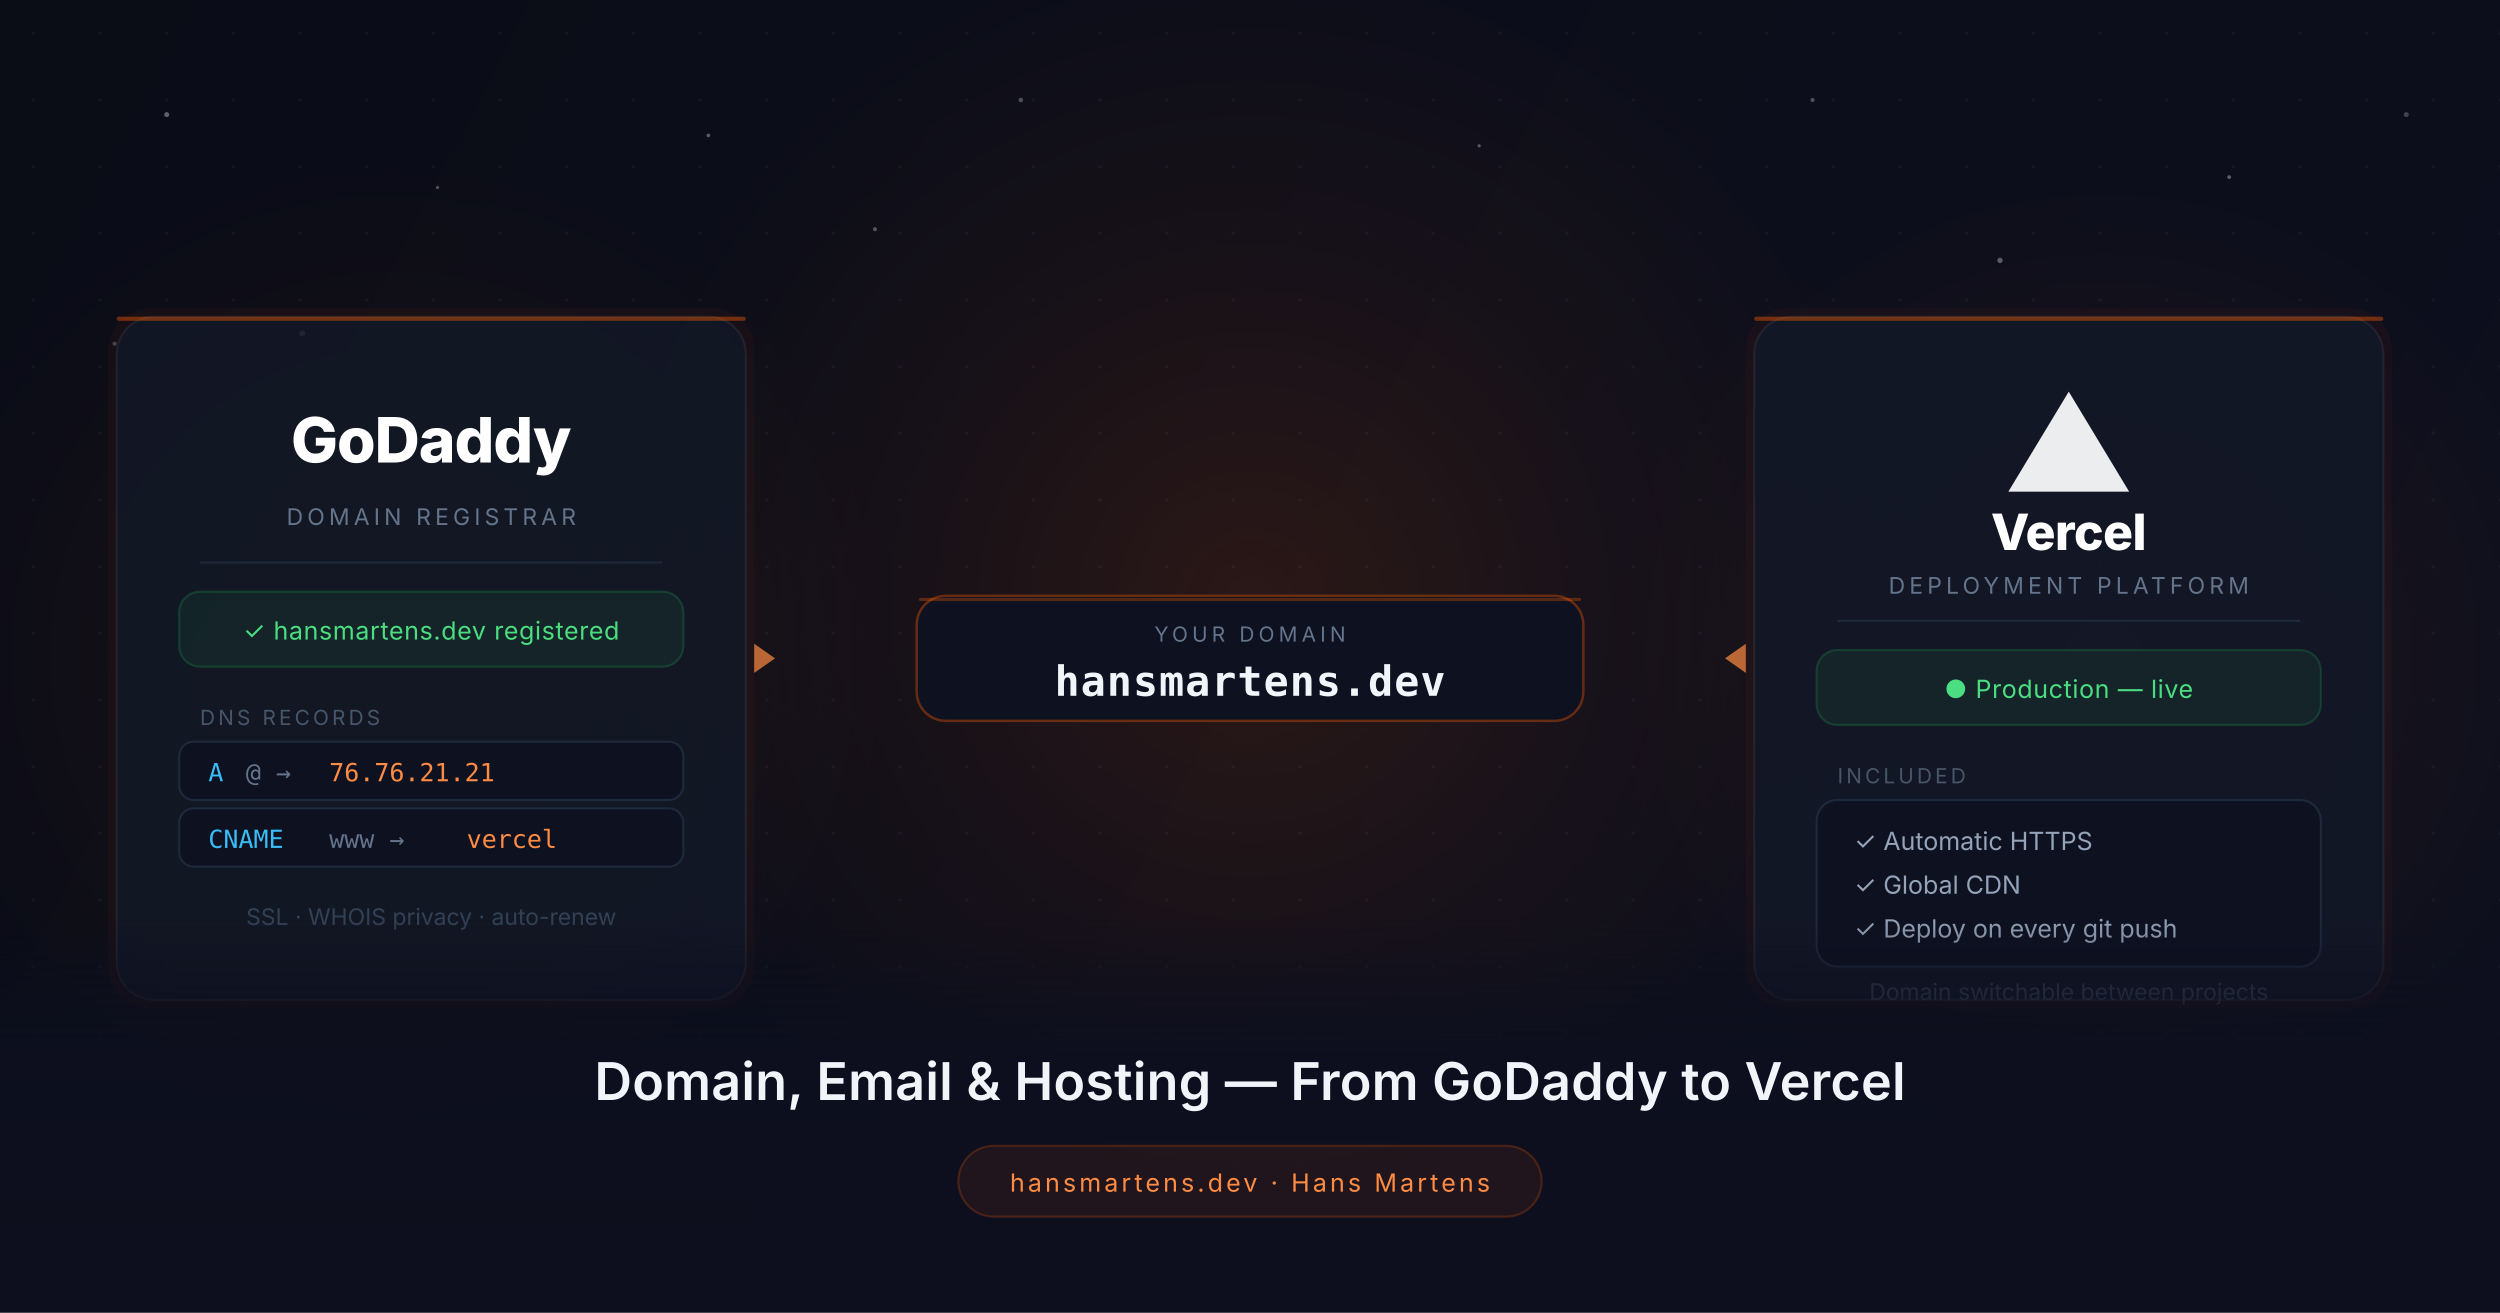
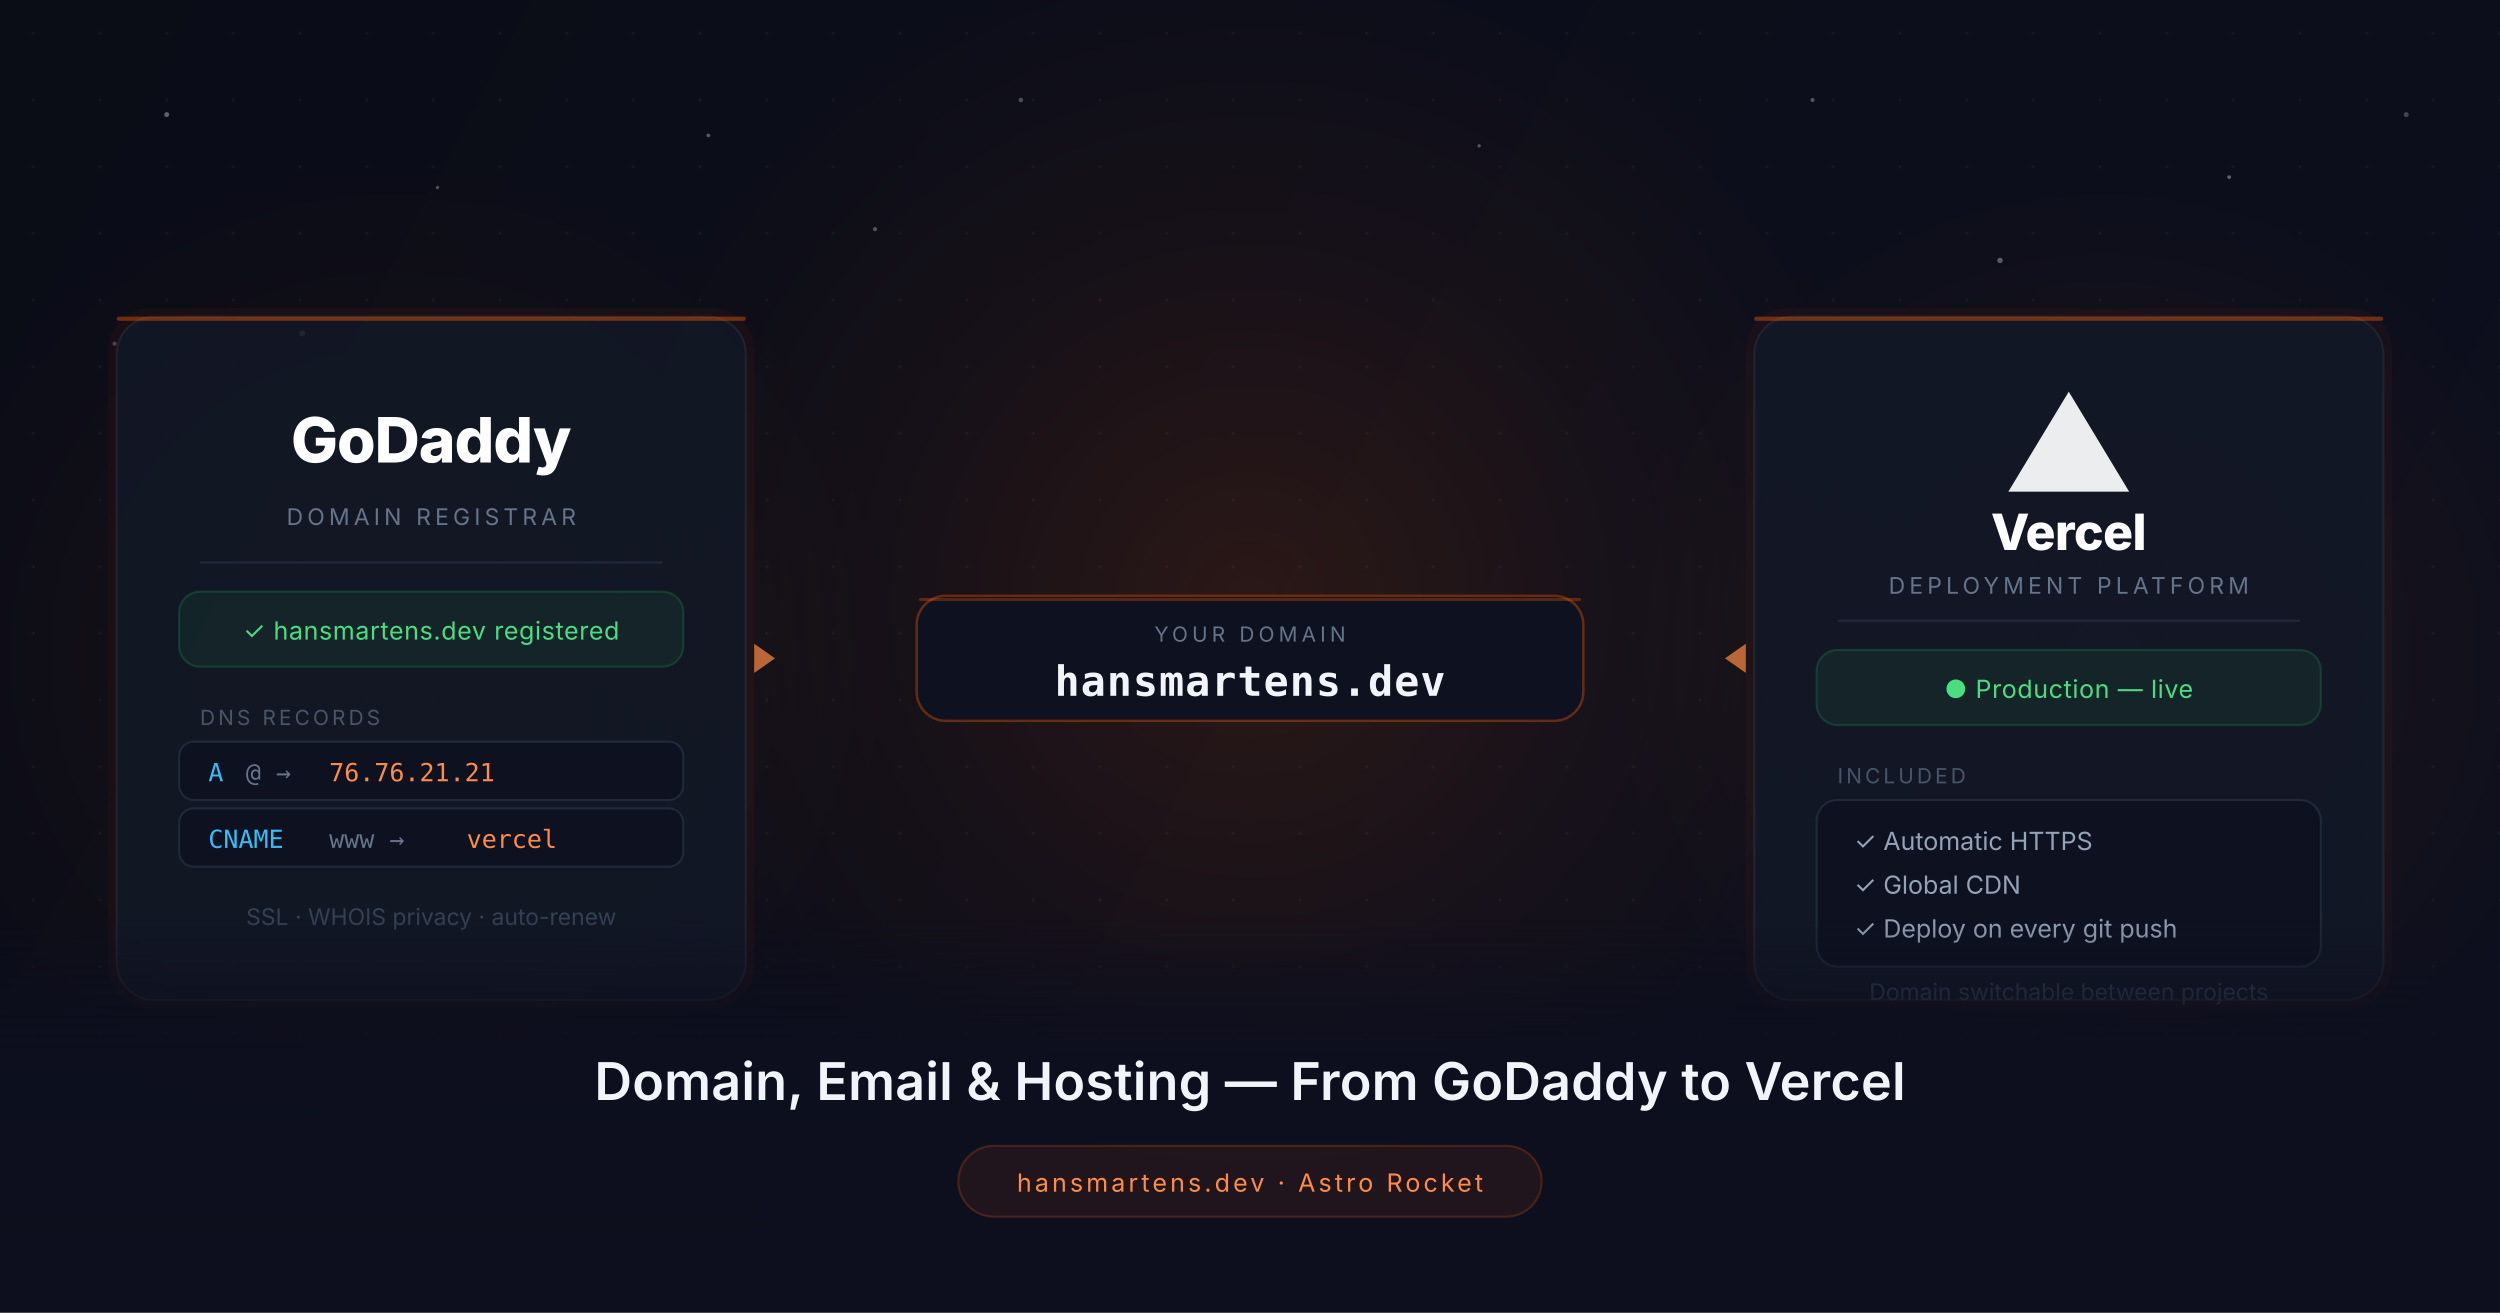
<svg xmlns="http://www.w3.org/2000/svg" width="1200" height="630" viewBox="0 0 1200 630" fill="none">
  <defs>
    <linearGradient id="bg" x1="0" y1="0" x2="1200" y2="630" gradientUnits="userSpaceOnUse">
      <stop offset="0%" stop-color="#0a0c16" />
      <stop offset="100%" stop-color="#0d0f1e" />
    </linearGradient>
    <radialGradient id="mainGlow" cx="600" cy="290" r="320" gradientUnits="userSpaceOnUse">
      <stop offset="0%" stop-color="#ff5d01" stop-opacity="0.13" />
      <stop offset="60%" stop-color="#ff5d01" stop-opacity="0.04" />
      <stop offset="100%" stop-color="#ff5d01" stop-opacity="0" />
    </radialGradient>
    <radialGradient id="leftGlow" cx="190" cy="315" r="240" gradientUnits="userSpaceOnUse">
      <stop offset="0%" stop-color="#ff5d01" stop-opacity="0.07" />
      <stop offset="100%" stop-color="#ff5d01" stop-opacity="0" />
    </radialGradient>
    <radialGradient id="rightGlow" cx="1010" cy="315" r="240" gradientUnits="userSpaceOnUse">
      <stop offset="0%" stop-color="#ff5d01" stop-opacity="0.07" />
      <stop offset="100%" stop-color="#ff5d01" stop-opacity="0" />
    </radialGradient>
    <linearGradient id="bottomFade" x1="0" y1="440" x2="0" y2="630" gradientUnits="userSpaceOnUse">
      <stop offset="0%" stop-color="#0d0f1e" stop-opacity="0" />
      <stop offset="35%" stop-color="#0d0f1e" stop-opacity="0.95" />
      <stop offset="100%" stop-color="#0d0f1e" stop-opacity="1" />
    </linearGradient>
    <linearGradient id="connLine" x1="0" y1="0" x2="1" y2="0">
      <stop offset="0%" stop-color="#ff5d01" stop-opacity="0.3" />
      <stop offset="50%" stop-color="#ff8c42" stop-opacity="0.7" />
      <stop offset="100%" stop-color="#ff5d01" stop-opacity="0.3" />
    </linearGradient>
    <pattern id="grid" x="0" y="0" width="32" height="32" patternUnits="userSpaceOnUse">
      <circle cx="16" cy="16" r="0.8" fill="#ffffff" fill-opacity="0.04" />
    </pattern>
  </defs>
  <rect width="1200" height="630" fill="url(#bg)" />
  <rect width="1200" height="630" fill="url(#grid)" />
  <rect width="1200" height="630" fill="url(#mainGlow)" />
  <rect width="1200" height="630" fill="url(#leftGlow)" />
  <rect width="1200" height="630" fill="url(#rightGlow)" />
  <circle cx="80" cy="55" r="1.2" fill="#ffffff" opacity="0.35" />
  <circle cx="210" cy="90" r="0.8" fill="#ffffff" opacity="0.28" />
  <circle cx="55" cy="165" r="1.0" fill="#ffffff" opacity="0.22" />
  <circle cx="340" cy="65" r="0.9" fill="#ffffff" opacity="0.32" />
  <circle cx="490" cy="48" r="1.1" fill="#ffffff" opacity="0.26" />
  <circle cx="710" cy="70" r="0.8" fill="#ffffff" opacity="0.30" />
  <circle cx="870" cy="48" r="1.0" fill="#ffffff" opacity="0.28" />
  <circle cx="1070" cy="85" r="0.9" fill="#ffffff" opacity="0.34" />
  <circle cx="1155" cy="55" r="1.2" fill="#ffffff" opacity="0.22" />
  <circle cx="145" cy="160" r="1.4" fill="#ffffff" opacity="0.42" />
  <circle cx="960" cy="125" r="1.3" fill="#ffffff" opacity="0.32" />
  <circle cx="420" cy="110" r="1.0" fill="#ffffff" opacity="0.28" />
  <rect x="52" y="148" width="310" height="336" rx="20" fill="#ff5d01" fill-opacity="0.04" />
  <rect x="56" y="152" width="302" height="328" rx="18" fill="#111827" fill-opacity="0.85" stroke="#ffffff" stroke-opacity="0.06" stroke-width="1" />
  <rect x="56" y="152" width="302" height="2" rx="1" fill="#ff5d01" fill-opacity="0.4" />
  <text x="207" y="222" font-family="-apple-system, BlinkMacSystemFont, 'Segoe UI', sans-serif" font-size="30" font-weight="800" fill="#ffffff" text-anchor="middle" letter-spacing="-0.5">GoDaddy</text>
  <text x="207" y="252" font-family="-apple-system, BlinkMacSystemFont, 'Segoe UI', sans-serif" font-size="11" fill="#64748b" text-anchor="middle" letter-spacing="2">DOMAIN REGISTRAR</text>
  <line x1="96" y1="270" x2="318" y2="270" stroke="#1e293b" stroke-width="1" />
  <rect x="86" y="284" width="242" height="36" rx="10" fill="#22c55e" fill-opacity="0.08" stroke="#22c55e" stroke-opacity="0.2" stroke-width="1" />
  <text x="207" y="307" font-family="-apple-system, BlinkMacSystemFont, 'Segoe UI', sans-serif" font-size="12" fill="#4ade80" text-anchor="middle" letter-spacing="0.3">✓  hansmartens.dev registered</text>
  <text x="96" y="348" font-family="-apple-system, BlinkMacSystemFont, 'Segoe UI', sans-serif" font-size="10" fill="#475569" letter-spacing="1.5">DNS RECORDS</text>
  <rect x="86" y="356" width="242" height="28" rx="7" fill="#0d1120" stroke="#1e293b" stroke-width="1" />
  <text x="100" y="375" font-family="ui-monospace, 'Fira Code', monospace" font-size="12" fill="#38bdf8">A</text>
  <text x="118" y="375" font-family="ui-monospace, 'Fira Code', monospace" font-size="12" fill="#64748b">@  →</text>
  <text x="158" y="375" font-family="ui-monospace, 'Fira Code', monospace" font-size="12" fill="#ff8c42">76.76.21.21</text>
  <rect x="86" y="388" width="242" height="28" rx="7" fill="#0d1120" stroke="#1e293b" stroke-width="1" />
  <text x="100" y="407" font-family="ui-monospace, 'Fira Code', monospace" font-size="12" fill="#38bdf8">CNAME</text>
  <text x="158" y="407" font-family="ui-monospace, 'Fira Code', monospace" font-size="12" fill="#64748b">www  →</text>
  <text x="224" y="407" font-family="ui-monospace, 'Fira Code', monospace" font-size="12" fill="#ff8c42">vercel</text>
  <text x="207" y="444" font-family="-apple-system, BlinkMacSystemFont, 'Segoe UI', sans-serif" font-size="11" fill="#334155" text-anchor="middle">SSL · WHOIS privacy · auto-renew</text>
  <line x1="362" y1="316" x2="838" y2="316" stroke="url(#connLine)" stroke-width="1.5" stroke-dasharray="7 5" />
  <rect x="440" y="286" width="320" height="60" rx="14" fill="#0d1120" stroke="#ff5d01" stroke-opacity="0.35" stroke-width="1.2" />
  <rect x="441" y="287" width="318" height="1.5" rx="1" fill="#ff5d01" fill-opacity="0.3" />
  <text x="600" y="308" font-family="-apple-system, BlinkMacSystemFont, 'Segoe UI', sans-serif" font-size="10" fill="#64748b" text-anchor="middle" letter-spacing="2">YOUR DOMAIN</text>
  <text x="600" y="334" font-family="ui-monospace, 'Fira Code', monospace" font-size="20" font-weight="700" fill="#f1f5f9" text-anchor="middle" letter-spacing="0.5">hansmartens.dev</text>
  <polygon points="362,309 372,316 362,323" fill="#ff8c42" opacity="0.7" />
  <polygon points="838,309 828,316 838,323" fill="#ff8c42" opacity="0.7" />
  <rect x="838" y="148" width="310" height="336" rx="20" fill="#ff5d01" fill-opacity="0.04" />
  <rect x="842" y="152" width="302" height="328" rx="18" fill="#111827" fill-opacity="0.85" stroke="#ffffff" stroke-opacity="0.06" stroke-width="1" />
  <rect x="842" y="152" width="302" height="2" rx="1" fill="#ff5d01" fill-opacity="0.4" />
  <polygon points="993,188 1022,236 964,236" fill="#ffffff" opacity="0.92" />
  <text x="993" y="264" font-family="-apple-system, BlinkMacSystemFont, 'Segoe UI', sans-serif" font-size="24" font-weight="800" fill="#ffffff" text-anchor="middle" letter-spacing="-0.3">Vercel</text>
  <text x="993" y="285" font-family="-apple-system, BlinkMacSystemFont, 'Segoe UI', sans-serif" font-size="11" fill="#64748b" text-anchor="middle" letter-spacing="2">DEPLOYMENT PLATFORM</text>
  <line x1="882" y1="298" x2="1104" y2="298" stroke="#1e293b" stroke-width="1" />
  <rect x="872" y="312" width="242" height="36" rx="10" fill="#22c55e" fill-opacity="0.08" stroke="#22c55e" stroke-opacity="0.2" stroke-width="1" />
  <text x="993" y="335" font-family="-apple-system, BlinkMacSystemFont, 'Segoe UI', sans-serif" font-size="12" fill="#4ade80" text-anchor="middle" letter-spacing="0.3">● Production — live</text>
  <text x="882" y="376" font-family="-apple-system, BlinkMacSystemFont, 'Segoe UI', sans-serif" font-size="10" fill="#475569" letter-spacing="1.5">INCLUDED</text>
  <rect x="872" y="384" width="242" height="80" rx="10" fill="#0d1120" stroke="#1e293b" stroke-width="1" />
  <text x="890" y="408" font-family="-apple-system, BlinkMacSystemFont, 'Segoe UI', sans-serif" font-size="12" fill="#94a3b8">✓  Automatic HTTPS</text>
  <text x="890" y="429" font-family="-apple-system, BlinkMacSystemFont, 'Segoe UI', sans-serif" font-size="12" fill="#94a3b8">✓  Global CDN</text>
  <text x="890" y="450" font-family="-apple-system, BlinkMacSystemFont, 'Segoe UI', sans-serif" font-size="12" fill="#94a3b8">✓  Deploy on every git push</text>
  <text x="993" y="480" font-family="-apple-system, BlinkMacSystemFont, 'Segoe UI', sans-serif" font-size="11" fill="#334155" text-anchor="middle">Domain switchable between projects</text>
  <rect x="0" y="430" width="1200" height="200" fill="url(#bottomFade)" />
  <text x="600" y="528" font-family="-apple-system, BlinkMacSystemFont, 'Segoe UI', sans-serif" font-size="25" font-weight="600" fill="#f1f5f9" text-anchor="middle" letter-spacing="0.1">Domain, Email &amp; Hosting — From GoDaddy to Vercel</text>
  <rect x="460" y="550" width="280" height="34" rx="17" fill="#ff5d01" fill-opacity="0.08" stroke="#ff5d01" stroke-opacity="0.22" stroke-width="1" />
-   <text x="600" y="572" font-family="-apple-system, BlinkMacSystemFont, 'Segoe UI', sans-serif" font-size="12" fill="#ff8c42" text-anchor="middle" letter-spacing="1.5">hansmartens.dev · Hans Martens</text>
+   <text x="600" y="572" font-family="-apple-system, BlinkMacSystemFont, 'Segoe UI', sans-serif" font-size="12" fill="#ff8c42" text-anchor="middle" letter-spacing="1.5">hansmartens.dev · Astro Rocket</text>
</svg>
